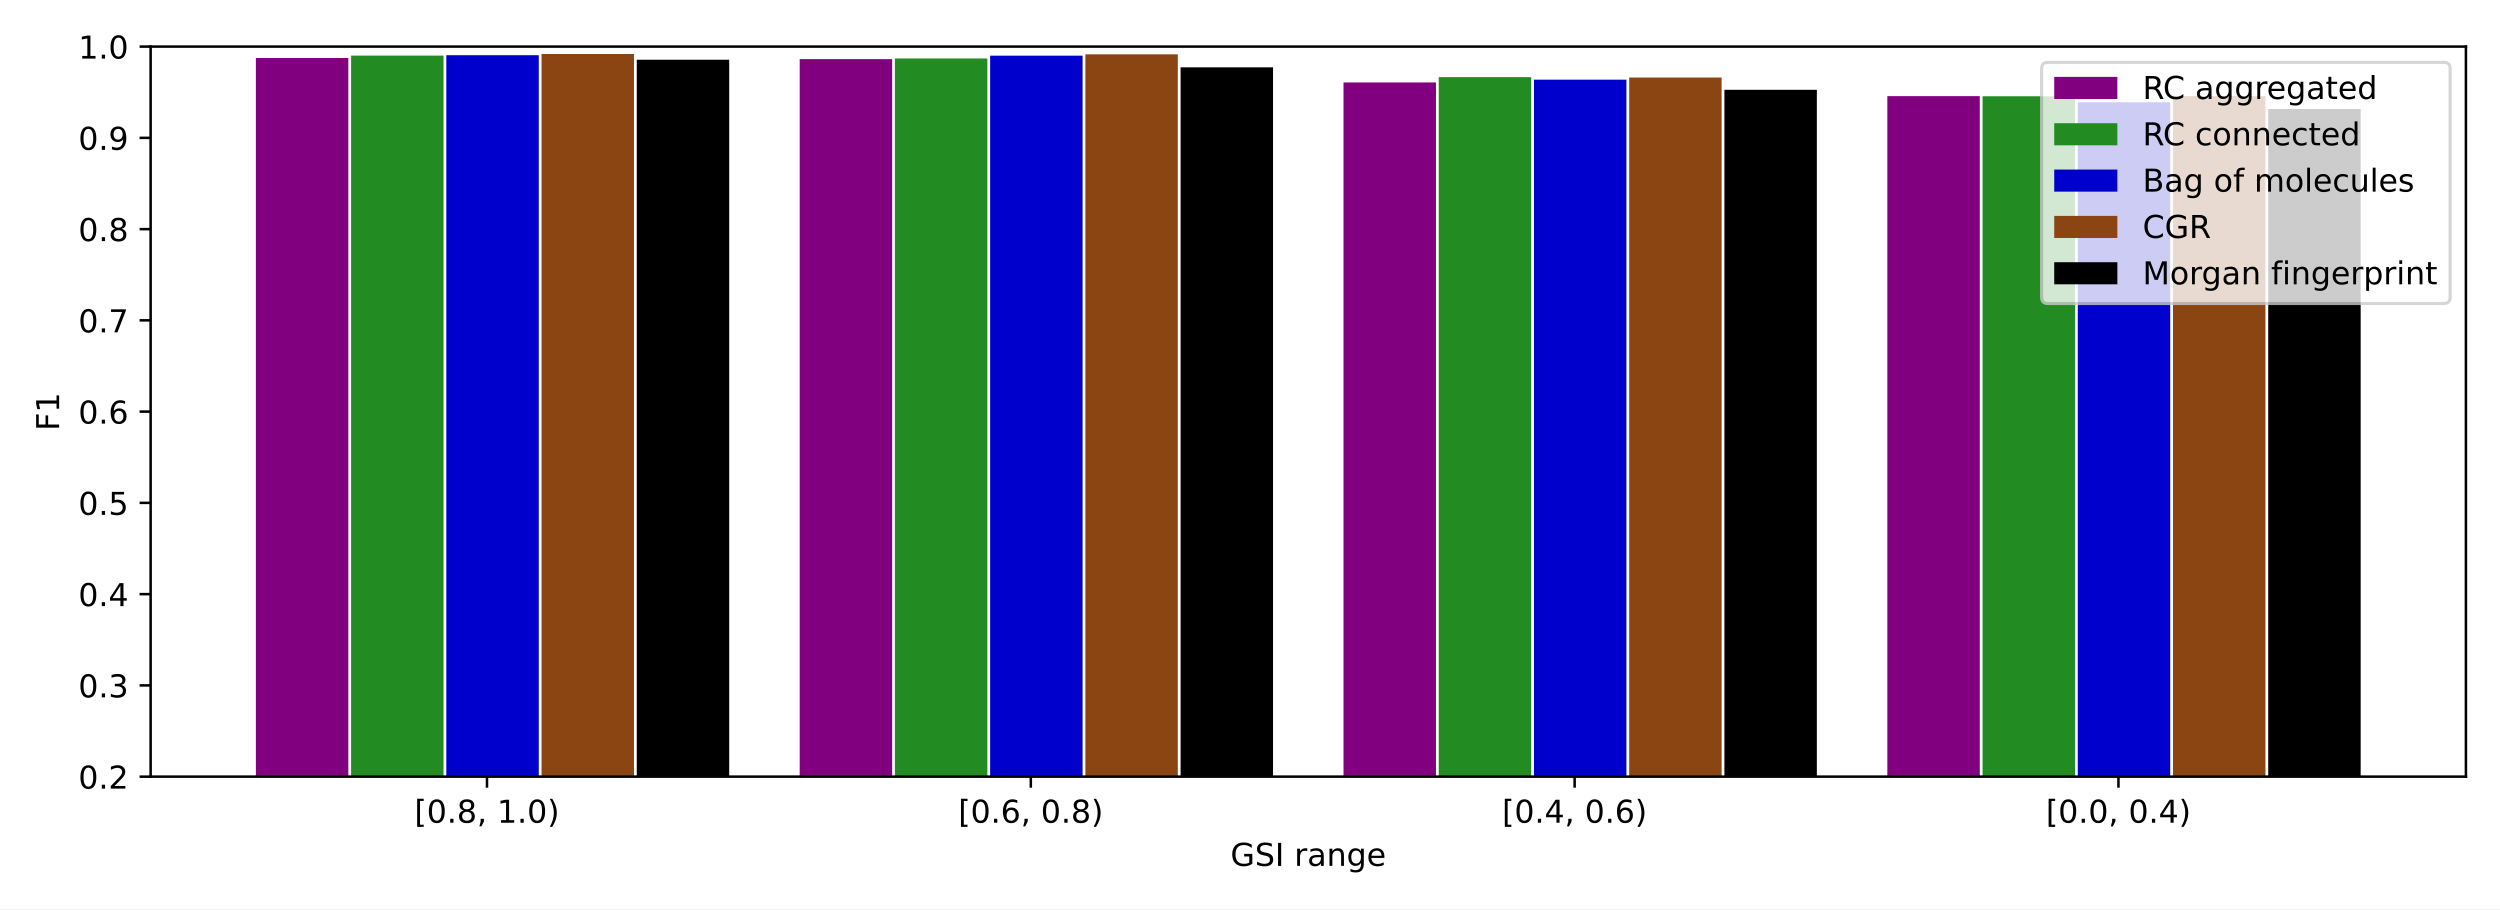
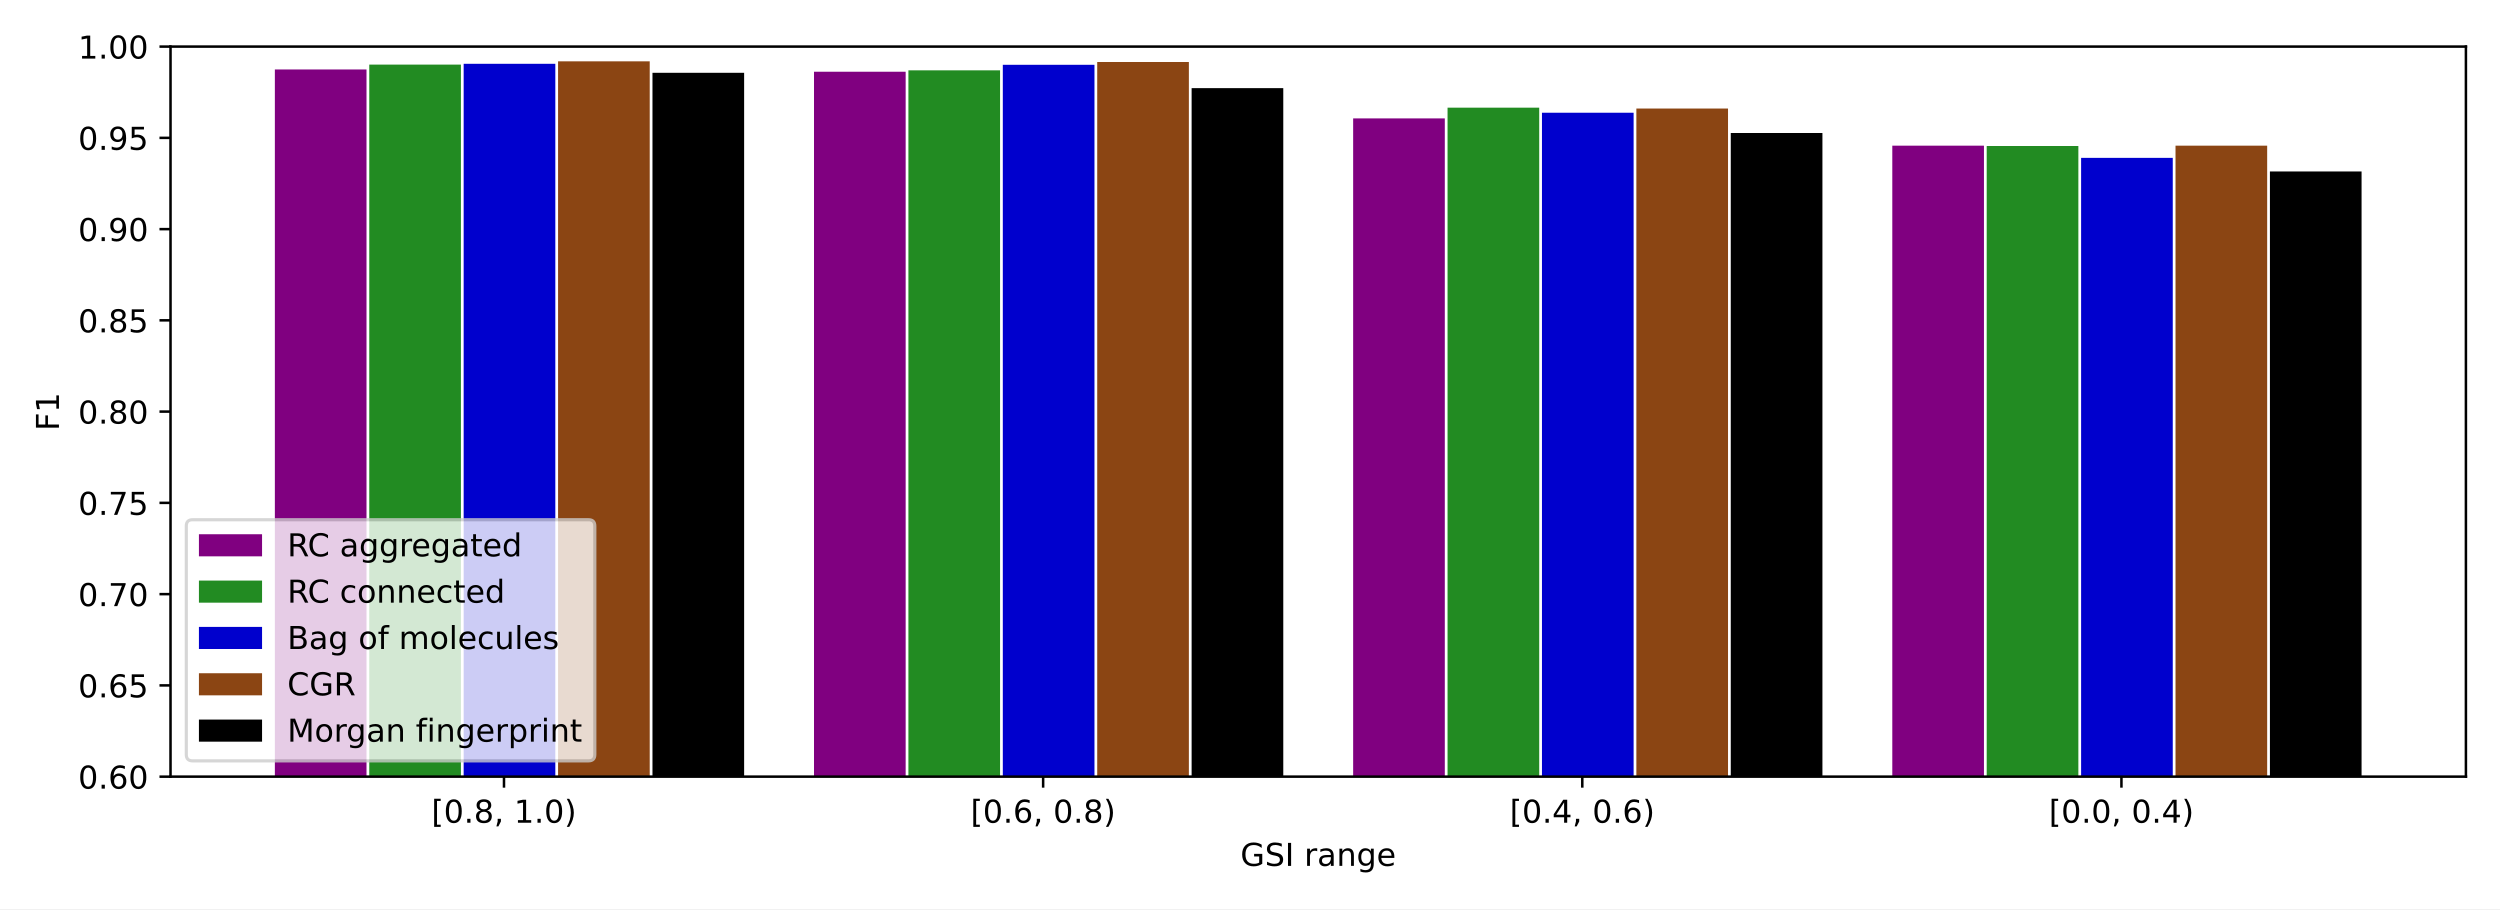
<svg xmlns="http://www.w3.org/2000/svg" xmlns:xlink="http://www.w3.org/1999/xlink" width="792pt" height="288pt" viewBox="0 0 792 288" version="1.1">
  <defs>
    <style type="text/css">*{stroke-linejoin: round; stroke-linecap: butt}</style>
  </defs>
  <g id="figure_1">
    <g id="patch_1">
      <path d="M 0 288  L 792 288  L 792 0  L 0 0  z " style="fill: #ffffff" />
    </g>
    <g id="axes_1">
      <g id="patch_2">
-         <path d="M 47.72 246.04  L 781.2 246.04  L 781.2 14.76  L 47.72 14.76  z " style="fill: #ffffff" />
+         <path d="M 54.02 246.04  L 781.2 246.04  L 781.2 14.76  L 54.02 14.76  z " style="fill: #ffffff" />
      </g>
      <g id="patch_3">
-         <path d="M 111.227 303.86  L 140.514 303.86  L 140.514 17.612  L 111.227 17.612  z " clip-path="url(#pc31ea6dd0a)" style="fill: #228b22" />
+         <path d="M 116.981 592.96  L 146.017 592.96  L 146.017 20.464  L 116.981 20.464  z " clip-path="url(#pb534e18966)" style="fill: #228b22" />
      </g>
      <g id="patch_4">
-         <path d="M 81.06 303.86  L 110.348 303.86  L 110.348 18.38  L 81.06 18.38  z " clip-path="url(#pc31ea6dd0a)" style="fill: #800080" />
+         <path d="M 87.074 592.96  L 116.11 592.96  L 116.11 22  L 87.074 22  z " clip-path="url(#pb534e18966)" style="fill: #800080" />
      </g>
      <g id="patch_5">
-         <path d="M 201.726 303.86  L 231.014 303.86  L 231.014 18.916  L 201.726 18.916  z " clip-path="url(#pc31ea6dd0a)" />
+         <path d="M 206.703 592.96  L 235.74 592.96  L 235.74 23.072  L 206.703 23.072  z " clip-path="url(#pb534e18966)" />
      </g>
      <g id="patch_6">
-         <path d="M 141.393 303.86  L 170.681 303.86  L 170.681 17.484  L 141.393 17.484  z " clip-path="url(#pc31ea6dd0a)" style="fill: #0000cd" />
+         <path d="M 146.889 592.96  L 175.925 592.96  L 175.925 20.207  L 146.889 20.207  z " clip-path="url(#pb534e18966)" style="fill: #0000cd" />
      </g>
      <g id="patch_7">
-         <path d="M 171.56 303.86  L 200.848 303.86  L 200.848 17.098  L 171.56 17.098  z " clip-path="url(#pc31ea6dd0a)" style="fill: #8b4513" />
+         <path d="M 176.796 592.96  L 205.832 592.96  L 205.832 19.435  L 176.796 19.435  z " clip-path="url(#pb534e18966)" style="fill: #8b4513" />
      </g>
      <g id="patch_8">
-         <path d="M 283.509 303.86  L 312.796 303.86  L 312.796 18.52  L 283.509 18.52  z " clip-path="url(#pc31ea6dd0a)" style="fill: #228b22" />
+         <path d="M 287.783 592.96  L 316.82 592.96  L 316.82 22.281  L 287.783 22.281  z " clip-path="url(#pb534e18966)" style="fill: #228b22" />
      </g>
      <g id="patch_9">
-         <path d="M 253.342 303.86  L 282.63 303.86  L 282.63 18.738  L 253.342 18.738  z " clip-path="url(#pc31ea6dd0a)" style="fill: #800080" />
+         <path d="M 257.876 592.96  L 286.912 592.96  L 286.912 22.717  L 257.876 22.717  z " clip-path="url(#pb534e18966)" style="fill: #800080" />
      </g>
      <g id="patch_10">
-         <path d="M 374.008 303.86  L 403.296 303.86  L 403.296 21.34  L 374.008 21.34  z " clip-path="url(#pc31ea6dd0a)" />
+         <path d="M 377.506 592.96  L 406.542 592.96  L 406.542 27.921  L 377.506 27.921  z " clip-path="url(#pb534e18966)" />
      </g>
      <g id="patch_11">
-         <path d="M 313.675 303.86  L 342.963 303.86  L 342.963 17.644  L 313.675 17.644  z " clip-path="url(#pc31ea6dd0a)" style="fill: #0000cd" />
+         <path d="M 317.691 592.96  L 346.727 592.96  L 346.727 20.529  L 317.691 20.529  z " clip-path="url(#pb534e18966)" style="fill: #0000cd" />
      </g>
      <g id="patch_12">
-         <path d="M 343.842 303.86  L 373.13 303.86  L 373.13 17.204  L 343.842 17.204  z " clip-path="url(#pc31ea6dd0a)" style="fill: #8b4513" />
+         <path d="M 347.598 592.96  L 376.635 592.96  L 376.635 19.649  L 347.598 19.649  z " clip-path="url(#pb534e18966)" style="fill: #8b4513" />
      </g>
      <g id="patch_13">
-         <path d="M 455.79 303.86  L 485.078 303.86  L 485.078 24.436  L 455.79 24.436  z " clip-path="url(#pc31ea6dd0a)" style="fill: #228b22" />
+         <path d="M 458.585 592.96  L 487.622 592.96  L 487.622 34.113  L 458.585 34.113  z " clip-path="url(#pb534e18966)" style="fill: #228b22" />
      </g>
      <g id="patch_14">
-         <path d="M 425.624 303.86  L 454.912 303.86  L 454.912 26.134  L 425.624 26.134  z " clip-path="url(#pc31ea6dd0a)" style="fill: #800080" />
+         <path d="M 428.678 592.96  L 457.714 592.96  L 457.714 37.507  L 428.678 37.507  z " clip-path="url(#pb534e18966)" style="fill: #800080" />
      </g>
      <g id="patch_15">
-         <path d="M 546.29 303.86  L 575.578 303.86  L 575.578 28.451  L 546.29 28.451  z " clip-path="url(#pc31ea6dd0a)" />
+         <path d="M 548.308 592.96  L 577.344 592.96  L 577.344 42.141  L 548.308 42.141  z " clip-path="url(#pb534e18966)" />
      </g>
      <g id="patch_16">
-         <path d="M 485.957 303.86  L 515.245 303.86  L 515.245 25.241  L 485.957 25.241  z " clip-path="url(#pc31ea6dd0a)" style="fill: #0000cd" />
+         <path d="M 488.493 592.96  L 517.529 592.96  L 517.529 35.723  L 488.493 35.723  z " clip-path="url(#pb534e18966)" style="fill: #0000cd" />
      </g>
      <g id="patch_17">
-         <path d="M 516.124 303.86  L 545.411 303.86  L 545.411 24.573  L 516.124 24.573  z " clip-path="url(#pc31ea6dd0a)" style="fill: #8b4513" />
+         <path d="M 518.4 592.96  L 547.437 592.96  L 547.437 34.387  L 518.4 34.387  z " clip-path="url(#pb534e18966)" style="fill: #8b4513" />
      </g>
      <g id="patch_18">
-         <path d="M 628.072 303.86  L 657.36 303.86  L 657.36 30.507  L 628.072 30.507  z " clip-path="url(#pc31ea6dd0a)" style="fill: #228b22" />
+         <path d="M 629.388 592.96  L 658.424 592.96  L 658.424 46.253  L 629.388 46.253  z " clip-path="url(#pb534e18966)" style="fill: #228b22" />
      </g>
      <g id="patch_19">
-         <path d="M 597.906 303.86  L 627.194 303.86  L 627.194 30.451  L 597.906 30.451  z " clip-path="url(#pc31ea6dd0a)" style="fill: #800080" />
+         <path d="M 599.48 592.96  L 628.517 592.96  L 628.517 46.141  L 599.48 46.141  z " clip-path="url(#pb534e18966)" style="fill: #800080" />
      </g>
      <g id="patch_20">
-         <path d="M 718.572 303.86  L 747.86 303.86  L 747.86 34.537  L 718.572 34.537  z " clip-path="url(#pc31ea6dd0a)" />
+         <path d="M 719.11 592.96  L 748.146 592.96  L 748.146 54.313  L 719.11 54.313  z " clip-path="url(#pb534e18966)" />
      </g>
      <g id="patch_21">
-         <path d="M 658.239 303.86  L 687.527 303.86  L 687.527 32.388  L 658.239 32.388  z " clip-path="url(#pc31ea6dd0a)" style="fill: #0000cd" />
+         <path d="M 659.295 592.96  L 688.331 592.96  L 688.331 50.016  L 659.295 50.016  z " clip-path="url(#pb534e18966)" style="fill: #0000cd" />
      </g>
      <g id="patch_22">
-         <path d="M 688.406 303.86  L 717.693 303.86  L 717.693 30.455  L 688.406 30.455  z " clip-path="url(#pc31ea6dd0a)" style="fill: #8b4513" />
+         <path d="M 689.203 592.96  L 718.239 592.96  L 718.239 46.151  L 689.203 46.151  z " clip-path="url(#pb534e18966)" style="fill: #8b4513" />
      </g>
      <g id="patch_23">
-         <path d="M 100.011 303.86  L 237.837 303.86  L 237.837 303.86  L 100.011 303.86  z " clip-path="url(#pc31ea6dd0a)" style="fill: #800080" />
+         <path d="M 105.862 592.96  L 242.504 592.96  L 242.504 592.96  L 105.862 592.96  z " clip-path="url(#pb534e18966)" style="fill: #800080" />
      </g>
      <g id="patch_24">
-         <path d="M 100.011 303.86  L 237.837 303.86  L 237.837 303.86  L 100.011 303.86  z " clip-path="url(#pc31ea6dd0a)" style="fill: #228b22" />
+         <path d="M 105.862 592.96  L 242.504 592.96  L 242.504 592.96  L 105.862 592.96  z " clip-path="url(#pb534e18966)" style="fill: #228b22" />
      </g>
      <g id="patch_25">
-         <path d="M 100.011 303.86  L 237.837 303.86  L 237.837 303.86  L 100.011 303.86  z " clip-path="url(#pc31ea6dd0a)" style="fill: #0000cd" />
+         <path d="M 105.862 592.96  L 242.504 592.96  L 242.504 592.96  L 105.862 592.96  z " clip-path="url(#pb534e18966)" style="fill: #0000cd" />
      </g>
      <g id="patch_26">
-         <path d="M 100.011 303.86  L 237.837 303.86  L 237.837 303.86  L 100.011 303.86  z " clip-path="url(#pc31ea6dd0a)" style="fill: #8b4513" />
+         <path d="M 105.862 592.96  L 242.504 592.96  L 242.504 592.96  L 105.862 592.96  z " clip-path="url(#pb534e18966)" style="fill: #8b4513" />
      </g>
      <g id="patch_27">
-         <path d="M 100.011 303.86  L 237.837 303.86  L 237.837 303.86  L 100.011 303.86  z " clip-path="url(#pc31ea6dd0a)" />
+         <path d="M 105.862 592.96  L 242.504 592.96  L 242.504 592.96  L 105.862 592.96  z " clip-path="url(#pb534e18966)" />
      </g>
      <g id="matplotlib.axis_1">
        <g id="xtick_1">
          <g id="line2d_1">
            <defs>
-               <path id="mecdfef2ff5" d="M 0 0  L 0 3.5  " style="stroke: #000000; stroke-width: 0.8" />
-             </defs>
-             <g>
-               <use xlink:href="#mecdfef2ff5" x="154.28" y="246.04" style="stroke: #000000; stroke-width: 0.8" />
+               <path id="m13240ecd5d" d="M 0 0  L 0 3.5  " style="stroke: #000000; stroke-width: 0.8" />
+             </defs>
+             <g>
+               <use xlink:href="#m13240ecd5d" x="159.665" y="246.04" style="stroke: #000000; stroke-width: 0.8" />
            </g>
          </g>
          <g id="text_1">
-             <g transform="translate(131.297 260.6384) scale(0.1 -0.1)">
+             <g transform="translate(136.6817 260.6384) scale(0.1 -0.1)">
              <defs>
                <path id="DejaVuSans-5b" d="M 550 4863  L 1875 4863  L 1875 4416  L 1125 4416  L 1125 -397  L 1875 -397  L 1875 -844  L 550 -844  L 550 4863  z " transform="scale(0.015625)" />
                <path id="DejaVuSans-30" d="M 2034 4250  Q 1547 4250 1301 3770  Q 1056 3291 1056 2328  Q 1056 1369 1301 889  Q 1547 409 2034 409  Q 2525 409 2770 889  Q 3016 1369 3016 2328  Q 3016 3291 2770 3770  Q 2525 4250 2034 4250  z M 2034 4750  Q 2819 4750 3233 4129  Q 3647 3509 3647 2328  Q 3647 1150 3233 529  Q 2819 -91 2034 -91  Q 1250 -91 836 529  Q 422 1150 422 2328  Q 422 3509 836 4129  Q 1250 4750 2034 4750  z " transform="scale(0.015625)" />
                <path id="DejaVuSans-2e" d="M 684 794  L 1344 794  L 1344 0  L 684 0  L 684 794  z " transform="scale(0.015625)" />
                <path id="DejaVuSans-38" d="M 2034 2216  Q 1584 2216 1326 1975  Q 1069 1734 1069 1313  Q 1069 891 1326 650  Q 1584 409 2034 409  Q 2484 409 2743 651  Q 3003 894 3003 1313  Q 3003 1734 2745 1975  Q 2488 2216 2034 2216  z M 1403 2484  Q 997 2584 770 2862  Q 544 3141 544 3541  Q 544 4100 942 4425  Q 1341 4750 2034 4750  Q 2731 4750 3128 4425  Q 3525 4100 3525 3541  Q 3525 3141 3298 2862  Q 3072 2584 2669 2484  Q 3125 2378 3379 2068  Q 3634 1759 3634 1313  Q 3634 634 3220 271  Q 2806 -91 2034 -91  Q 1263 -91 848 271  Q 434 634 434 1313  Q 434 1759 690 2068  Q 947 2378 1403 2484  z M 1172 3481  Q 1172 3119 1398 2916  Q 1625 2713 2034 2713  Q 2441 2713 2670 2916  Q 2900 3119 2900 3481  Q 2900 3844 2670 4047  Q 2441 4250 2034 4250  Q 1625 4250 1398 4047  Q 1172 3844 1172 3481  z " transform="scale(0.015625)" />
                <path id="DejaVuSans-2c" d="M 750 794  L 1409 794  L 1409 256  L 897 -744  L 494 -744  L 750 256  L 750 794  z " transform="scale(0.015625)" />
                <path id="DejaVuSans-20" transform="scale(0.015625)" />
                <path id="DejaVuSans-31" d="M 794 531  L 1825 531  L 1825 4091  L 703 3866  L 703 4441  L 1819 4666  L 2450 4666  L 2450 531  L 3481 531  L 3481 0  L 794 0  L 794 531  z " transform="scale(0.015625)" />
                <path id="DejaVuSans-29" d="M 513 4856  L 1013 4856  Q 1481 4119 1714 3412  Q 1947 2706 1947 2009  Q 1947 1309 1714 600  Q 1481 -109 1013 -844  L 513 -844  Q 928 -128 1133 580  Q 1338 1288 1338 2009  Q 1338 2731 1133 3434  Q 928 4138 513 4856  z " transform="scale(0.015625)" />
              </defs>
              <use xlink:href="#DejaVuSans-5b" />
              <use xlink:href="#DejaVuSans-30" x="39.014" />
              <use xlink:href="#DejaVuSans-2e" x="102.637" />
              <use xlink:href="#DejaVuSans-38" x="134.424" />
              <use xlink:href="#DejaVuSans-2c" x="198.047" />
              <use xlink:href="#DejaVuSans-20" x="229.834" />
              <use xlink:href="#DejaVuSans-31" x="261.621" />
              <use xlink:href="#DejaVuSans-2e" x="325.244" />
              <use xlink:href="#DejaVuSans-30" x="357.031" />
              <use xlink:href="#DejaVuSans-29" x="420.654" />
            </g>
          </g>
        </g>
        <g id="xtick_2">
          <g id="line2d_2">
            <g>
-               <use xlink:href="#mecdfef2ff5" x="326.562" y="246.04" style="stroke: #000000; stroke-width: 0.8" />
+               <use xlink:href="#m13240ecd5d" x="330.467" y="246.04" style="stroke: #000000; stroke-width: 0.8" />
            </g>
          </g>
          <g id="text_2">
-             <g transform="translate(303.5789 260.6384) scale(0.1 -0.1)">
+             <g transform="translate(307.4839 260.6384) scale(0.1 -0.1)">
              <defs>
                <path id="DejaVuSans-36" d="M 2113 2584  Q 1688 2584 1439 2293  Q 1191 2003 1191 1497  Q 1191 994 1439 701  Q 1688 409 2113 409  Q 2538 409 2786 701  Q 3034 994 3034 1497  Q 3034 2003 2786 2293  Q 2538 2584 2113 2584  z M 3366 4563  L 3366 3988  Q 3128 4100 2886 4159  Q 2644 4219 2406 4219  Q 1781 4219 1451 3797  Q 1122 3375 1075 2522  Q 1259 2794 1537 2939  Q 1816 3084 2150 3084  Q 2853 3084 3261 2657  Q 3669 2231 3669 1497  Q 3669 778 3244 343  Q 2819 -91 2113 -91  Q 1303 -91 875 529  Q 447 1150 447 2328  Q 447 3434 972 4092  Q 1497 4750 2381 4750  Q 2619 4750 2861 4703  Q 3103 4656 3366 4563  z " transform="scale(0.015625)" />
              </defs>
              <use xlink:href="#DejaVuSans-5b" />
              <use xlink:href="#DejaVuSans-30" x="39.014" />
              <use xlink:href="#DejaVuSans-2e" x="102.637" />
              <use xlink:href="#DejaVuSans-36" x="134.424" />
              <use xlink:href="#DejaVuSans-2c" x="198.047" />
              <use xlink:href="#DejaVuSans-20" x="229.834" />
              <use xlink:href="#DejaVuSans-30" x="261.621" />
              <use xlink:href="#DejaVuSans-2e" x="325.244" />
              <use xlink:href="#DejaVuSans-38" x="357.031" />
              <use xlink:href="#DejaVuSans-29" x="420.654" />
            </g>
          </g>
        </g>
        <g id="xtick_3">
          <g id="line2d_3">
            <g>
-               <use xlink:href="#mecdfef2ff5" x="498.844" y="246.04" style="stroke: #000000; stroke-width: 0.8" />
+               <use xlink:href="#m13240ecd5d" x="501.269" y="246.04" style="stroke: #000000; stroke-width: 0.8" />
            </g>
          </g>
          <g id="text_3">
-             <g transform="translate(475.8609 260.6384) scale(0.1 -0.1)">
+             <g transform="translate(478.2861 260.6384) scale(0.1 -0.1)">
              <defs>
                <path id="DejaVuSans-34" d="M 2419 4116  L 825 1625  L 2419 1625  L 2419 4116  z M 2253 4666  L 3047 4666  L 3047 1625  L 3713 1625  L 3713 1100  L 3047 1100  L 3047 0  L 2419 0  L 2419 1100  L 313 1100  L 313 1709  L 2253 4666  z " transform="scale(0.015625)" />
              </defs>
              <use xlink:href="#DejaVuSans-5b" />
              <use xlink:href="#DejaVuSans-30" x="39.014" />
              <use xlink:href="#DejaVuSans-2e" x="102.637" />
              <use xlink:href="#DejaVuSans-34" x="134.424" />
              <use xlink:href="#DejaVuSans-2c" x="198.047" />
              <use xlink:href="#DejaVuSans-20" x="229.834" />
              <use xlink:href="#DejaVuSans-30" x="261.621" />
              <use xlink:href="#DejaVuSans-2e" x="325.244" />
              <use xlink:href="#DejaVuSans-36" x="357.031" />
              <use xlink:href="#DejaVuSans-29" x="420.654" />
            </g>
          </g>
        </g>
        <g id="xtick_4">
          <g id="line2d_4">
            <g>
-               <use xlink:href="#mecdfef2ff5" x="671.126" y="246.04" style="stroke: #000000; stroke-width: 0.8" />
+               <use xlink:href="#m13240ecd5d" x="672.071" y="246.04" style="stroke: #000000; stroke-width: 0.8" />
            </g>
          </g>
          <g id="text_4">
-             <g transform="translate(648.1428 260.6384) scale(0.1 -0.1)">
+             <g transform="translate(649.0883 260.6384) scale(0.1 -0.1)">
              <use xlink:href="#DejaVuSans-5b" />
              <use xlink:href="#DejaVuSans-30" x="39.014" />
              <use xlink:href="#DejaVuSans-2e" x="102.637" />
              <use xlink:href="#DejaVuSans-30" x="134.424" />
              <use xlink:href="#DejaVuSans-2c" x="198.047" />
              <use xlink:href="#DejaVuSans-20" x="229.834" />
              <use xlink:href="#DejaVuSans-30" x="261.621" />
              <use xlink:href="#DejaVuSans-2e" x="325.244" />
              <use xlink:href="#DejaVuSans-34" x="357.031" />
              <use xlink:href="#DejaVuSans-29" x="420.654" />
            </g>
          </g>
        </g>
        <g id="text_5">
-           <g transform="translate(389.8084 274.3166) scale(0.1 -0.1)">
+           <g transform="translate(392.9584 274.3166) scale(0.1 -0.1)">
            <defs>
              <path id="DejaVuSans-47" d="M 3809 666  L 3809 1919  L 2778 1919  L 2778 2438  L 4434 2438  L 4434 434  Q 4069 175 3628 42  Q 3188 -91 2688 -91  Q 1594 -91 976 548  Q 359 1188 359 2328  Q 359 3472 976 4111  Q 1594 4750 2688 4750  Q 3144 4750 3555 4637  Q 3966 4525 4313 4306  L 4313 3634  Q 3963 3931 3569 4081  Q 3175 4231 2741 4231  Q 1884 4231 1454 3753  Q 1025 3275 1025 2328  Q 1025 1384 1454 906  Q 1884 428 2741 428  Q 3075 428 3337 486  Q 3600 544 3809 666  z " transform="scale(0.015625)" />
              <path id="DejaVuSans-53" d="M 3425 4513  L 3425 3897  Q 3066 4069 2747 4153  Q 2428 4238 2131 4238  Q 1616 4238 1336 4038  Q 1056 3838 1056 3469  Q 1056 3159 1242 3001  Q 1428 2844 1947 2747  L 2328 2669  Q 3034 2534 3370 2195  Q 3706 1856 3706 1288  Q 3706 609 3251 259  Q 2797 -91 1919 -91  Q 1588 -91 1214 -16  Q 841 59 441 206  L 441 856  Q 825 641 1194 531  Q 1563 422 1919 422  Q 2459 422 2753 634  Q 3047 847 3047 1241  Q 3047 1584 2836 1778  Q 2625 1972 2144 2069  L 1759 2144  Q 1053 2284 737 2584  Q 422 2884 422 3419  Q 422 4038 858 4394  Q 1294 4750 2059 4750  Q 2388 4750 2728 4690  Q 3069 4631 3425 4513  z " transform="scale(0.015625)" />
              <path id="DejaVuSans-49" d="M 628 4666  L 1259 4666  L 1259 0  L 628 0  L 628 4666  z " transform="scale(0.015625)" />
              <path id="DejaVuSans-72" d="M 2631 2963  Q 2534 3019 2420 3045  Q 2306 3072 2169 3072  Q 1681 3072 1420 2755  Q 1159 2438 1159 1844  L 1159 0  L 581 0  L 581 3500  L 1159 3500  L 1159 2956  Q 1341 3275 1631 3429  Q 1922 3584 2338 3584  Q 2397 3584 2469 3576  Q 2541 3569 2628 3553  L 2631 2963  z " transform="scale(0.015625)" />
              <path id="DejaVuSans-61" d="M 2194 1759  Q 1497 1759 1228 1600  Q 959 1441 959 1056  Q 959 750 1161 570  Q 1363 391 1709 391  Q 2188 391 2477 730  Q 2766 1069 2766 1631  L 2766 1759  L 2194 1759  z M 3341 1997  L 3341 0  L 2766 0  L 2766 531  Q 2569 213 2275 61  Q 1981 -91 1556 -91  Q 1019 -91 701 211  Q 384 513 384 1019  Q 384 1609 779 1909  Q 1175 2209 1959 2209  L 2766 2209  L 2766 2266  Q 2766 2663 2505 2880  Q 2244 3097 1772 3097  Q 1472 3097 1187 3025  Q 903 2953 641 2809  L 641 3341  Q 956 3463 1253 3523  Q 1550 3584 1831 3584  Q 2591 3584 2966 3190  Q 3341 2797 3341 1997  z " transform="scale(0.015625)" />
              <path id="DejaVuSans-6e" d="M 3513 2113  L 3513 0  L 2938 0  L 2938 2094  Q 2938 2591 2744 2837  Q 2550 3084 2163 3084  Q 1697 3084 1428 2787  Q 1159 2491 1159 1978  L 1159 0  L 581 0  L 581 3500  L 1159 3500  L 1159 2956  Q 1366 3272 1645 3428  Q 1925 3584 2291 3584  Q 2894 3584 3203 3211  Q 3513 2838 3513 2113  z " transform="scale(0.015625)" />
              <path id="DejaVuSans-67" d="M 2906 1791  Q 2906 2416 2648 2759  Q 2391 3103 1925 3103  Q 1463 3103 1205 2759  Q 947 2416 947 1791  Q 947 1169 1205 825  Q 1463 481 1925 481  Q 2391 481 2648 825  Q 2906 1169 2906 1791  z M 3481 434  Q 3481 -459 3084 -895  Q 2688 -1331 1869 -1331  Q 1566 -1331 1297 -1286  Q 1028 -1241 775 -1147  L 775 -588  Q 1028 -725 1275 -790  Q 1522 -856 1778 -856  Q 2344 -856 2625 -561  Q 2906 -266 2906 331  L 2906 616  Q 2728 306 2450 153  Q 2172 0 1784 0  Q 1141 0 747 490  Q 353 981 353 1791  Q 353 2603 747 3093  Q 1141 3584 1784 3584  Q 2172 3584 2450 3431  Q 2728 3278 2906 2969  L 2906 3500  L 3481 3500  L 3481 434  z " transform="scale(0.015625)" />
              <path id="DejaVuSans-65" d="M 3597 1894  L 3597 1613  L 953 1613  Q 991 1019 1311 708  Q 1631 397 2203 397  Q 2534 397 2845 478  Q 3156 559 3463 722  L 3463 178  Q 3153 47 2828 -22  Q 2503 -91 2169 -91  Q 1331 -91 842 396  Q 353 884 353 1716  Q 353 2575 817 3079  Q 1281 3584 2069 3584  Q 2775 3584 3186 3129  Q 3597 2675 3597 1894  z M 3022 2063  Q 3016 2534 2758 2815  Q 2500 3097 2075 3097  Q 1594 3097 1305 2825  Q 1016 2553 972 2059  L 3022 2063  z " transform="scale(0.015625)" />
            </defs>
            <use xlink:href="#DejaVuSans-47" />
            <use xlink:href="#DejaVuSans-53" x="77.49" />
            <use xlink:href="#DejaVuSans-49" x="140.967" />
            <use xlink:href="#DejaVuSans-20" x="170.459" />
            <use xlink:href="#DejaVuSans-72" x="202.246" />
            <use xlink:href="#DejaVuSans-61" x="243.359" />
            <use xlink:href="#DejaVuSans-6e" x="304.639" />
            <use xlink:href="#DejaVuSans-67" x="368.018" />
            <use xlink:href="#DejaVuSans-65" x="431.494" />
          </g>
        </g>
      </g>
      <g id="matplotlib.axis_2">
        <g id="ytick_1">
          <g id="line2d_5">
            <defs>
-               <path id="m74e04174e5" d="M 0 0  L -3.5 0  " style="stroke: #000000; stroke-width: 0.8" />
-             </defs>
-             <g>
-               <use xlink:href="#m74e04174e5" x="47.72" y="246.04" style="stroke: #000000; stroke-width: 0.8" />
+               <path id="m515ea92cc8" d="M 0 0  L -3.5 0  " style="stroke: #000000; stroke-width: 0.8" />
+             </defs>
+             <g>
+               <use xlink:href="#m515ea92cc8" x="54.02" y="246.04" style="stroke: #000000; stroke-width: 0.8" />
            </g>
          </g>
          <g id="text_6">
-             <g transform="translate(24.81687 249.8392) scale(0.1 -0.1)">
-               <defs>
-                 <path id="DejaVuSans-32" d="M 1228 531  L 3431 531  L 3431 0  L 469 0  L 469 531  Q 828 903 1448 1529  Q 2069 2156 2228 2338  Q 2531 2678 2651 2914  Q 2772 3150 2772 3378  Q 2772 3750 2511 3984  Q 2250 4219 1831 4219  Q 1534 4219 1204 4116  Q 875 4013 500 3803  L 500 4441  Q 881 4594 1212 4672  Q 1544 4750 1819 4750  Q 2544 4750 2975 4387  Q 3406 4025 3406 3419  Q 3406 3131 3298 2873  Q 3191 2616 2906 2266  Q 2828 2175 2409 1742  Q 1991 1309 1228 531  z " transform="scale(0.015625)" />
-               </defs>
-               <use xlink:href="#DejaVuSans-30" />
-               <use xlink:href="#DejaVuSans-2e" x="63.623" />
-               <use xlink:href="#DejaVuSans-32" x="95.41" />
+             <g transform="translate(24.75437 249.8392) scale(0.1 -0.1)">
+               <use xlink:href="#DejaVuSans-30" />
+               <use xlink:href="#DejaVuSans-2e" x="63.623" />
+               <use xlink:href="#DejaVuSans-36" x="95.41" />
+               <use xlink:href="#DejaVuSans-30" x="159.033" />
            </g>
          </g>
        </g>
        <g id="ytick_2">
          <g id="line2d_6">
            <g>
-               <use xlink:href="#m74e04174e5" x="47.72" y="217.13" style="stroke: #000000; stroke-width: 0.8" />
+               <use xlink:href="#m515ea92cc8" x="54.02" y="217.13" style="stroke: #000000; stroke-width: 0.8" />
            </g>
          </g>
          <g id="text_7">
-             <g transform="translate(24.81687 220.9292) scale(0.1 -0.1)">
-               <defs>
-                 <path id="DejaVuSans-33" d="M 2597 2516  Q 3050 2419 3304 2112  Q 3559 1806 3559 1356  Q 3559 666 3084 287  Q 2609 -91 1734 -91  Q 1441 -91 1130 -33  Q 819 25 488 141  L 488 750  Q 750 597 1062 519  Q 1375 441 1716 441  Q 2309 441 2620 675  Q 2931 909 2931 1356  Q 2931 1769 2642 2001  Q 2353 2234 1838 2234  L 1294 2234  L 1294 2753  L 1863 2753  Q 2328 2753 2575 2939  Q 2822 3125 2822 3475  Q 2822 3834 2567 4026  Q 2313 4219 1838 4219  Q 1578 4219 1281 4162  Q 984 4106 628 3988  L 628 4550  Q 988 4650 1302 4700  Q 1616 4750 1894 4750  Q 2613 4750 3031 4423  Q 3450 4097 3450 3541  Q 3450 3153 3228 2886  Q 3006 2619 2597 2516  z " transform="scale(0.015625)" />
-               </defs>
-               <use xlink:href="#DejaVuSans-30" />
-               <use xlink:href="#DejaVuSans-2e" x="63.623" />
-               <use xlink:href="#DejaVuSans-33" x="95.41" />
-             </g>
-           </g>
-         </g>
-         <g id="ytick_3">
-           <g id="line2d_7">
-             <g>
-               <use xlink:href="#m74e04174e5" x="47.72" y="188.22" style="stroke: #000000; stroke-width: 0.8" />
-             </g>
-           </g>
-           <g id="text_8">
-             <g transform="translate(24.81687 192.0192) scale(0.1 -0.1)">
-               <use xlink:href="#DejaVuSans-30" />
-               <use xlink:href="#DejaVuSans-2e" x="63.623" />
-               <use xlink:href="#DejaVuSans-34" x="95.41" />
-             </g>
-           </g>
-         </g>
-         <g id="ytick_4">
-           <g id="line2d_8">
-             <g>
-               <use xlink:href="#m74e04174e5" x="47.72" y="159.31" style="stroke: #000000; stroke-width: 0.8" />
-             </g>
-           </g>
-           <g id="text_9">
-             <g transform="translate(24.81687 163.1092) scale(0.1 -0.1)">
+             <g transform="translate(24.75437 220.9292) scale(0.1 -0.1)">
              <defs>
                <path id="DejaVuSans-35" d="M 691 4666  L 3169 4666  L 3169 4134  L 1269 4134  L 1269 2991  Q 1406 3038 1543 3061  Q 1681 3084 1819 3084  Q 2600 3084 3056 2656  Q 3513 2228 3513 1497  Q 3513 744 3044 326  Q 2575 -91 1722 -91  Q 1428 -91 1123 -41  Q 819 9 494 109  L 494 744  Q 775 591 1075 516  Q 1375 441 1709 441  Q 2250 441 2565 725  Q 2881 1009 2881 1497  Q 2881 1984 2565 2268  Q 2250 2553 1709 2553  Q 1456 2553 1204 2497  Q 953 2441 691 2322  L 691 4666  z " transform="scale(0.015625)" />
              </defs>
              <use xlink:href="#DejaVuSans-30" />
              <use xlink:href="#DejaVuSans-2e" x="63.623" />
-               <use xlink:href="#DejaVuSans-35" x="95.41" />
-             </g>
-           </g>
-         </g>
-         <g id="ytick_5">
-           <g id="line2d_9">
-             <g>
-               <use xlink:href="#m74e04174e5" x="47.72" y="130.4" style="stroke: #000000; stroke-width: 0.8" />
-             </g>
-           </g>
-           <g id="text_10">
-             <g transform="translate(24.81687 134.1992) scale(0.1 -0.1)">
-               <use xlink:href="#DejaVuSans-30" />
-               <use xlink:href="#DejaVuSans-2e" x="63.623" />
              <use xlink:href="#DejaVuSans-36" x="95.41" />
-             </g>
-           </g>
-         </g>
-         <g id="ytick_6">
-           <g id="line2d_10">
-             <g>
-               <use xlink:href="#m74e04174e5" x="47.72" y="101.49" style="stroke: #000000; stroke-width: 0.8" />
-             </g>
-           </g>
-           <g id="text_11">
-             <g transform="translate(24.81687 105.2892) scale(0.1 -0.1)">
+               <use xlink:href="#DejaVuSans-35" x="159.033" />
+             </g>
+           </g>
+         </g>
+         <g id="ytick_3">
+           <g id="line2d_7">
+             <g>
+               <use xlink:href="#m515ea92cc8" x="54.02" y="188.22" style="stroke: #000000; stroke-width: 0.8" />
+             </g>
+           </g>
+           <g id="text_8">
+             <g transform="translate(24.75437 192.0192) scale(0.1 -0.1)">
              <defs>
                <path id="DejaVuSans-37" d="M 525 4666  L 3525 4666  L 3525 4397  L 1831 0  L 1172 0  L 2766 4134  L 525 4134  L 525 4666  z " transform="scale(0.015625)" />
              </defs>
              <use xlink:href="#DejaVuSans-30" />
              <use xlink:href="#DejaVuSans-2e" x="63.623" />
              <use xlink:href="#DejaVuSans-37" x="95.41" />
+               <use xlink:href="#DejaVuSans-30" x="159.033" />
+             </g>
+           </g>
+         </g>
+         <g id="ytick_4">
+           <g id="line2d_8">
+             <g>
+               <use xlink:href="#m515ea92cc8" x="54.02" y="159.31" style="stroke: #000000; stroke-width: 0.8" />
+             </g>
+           </g>
+           <g id="text_9">
+             <g transform="translate(24.75437 163.1092) scale(0.1 -0.1)">
+               <use xlink:href="#DejaVuSans-30" />
+               <use xlink:href="#DejaVuSans-2e" x="63.623" />
+               <use xlink:href="#DejaVuSans-37" x="95.41" />
+               <use xlink:href="#DejaVuSans-35" x="159.033" />
+             </g>
+           </g>
+         </g>
+         <g id="ytick_5">
+           <g id="line2d_9">
+             <g>
+               <use xlink:href="#m515ea92cc8" x="54.02" y="130.4" style="stroke: #000000; stroke-width: 0.8" />
+             </g>
+           </g>
+           <g id="text_10">
+             <g transform="translate(24.75437 134.1992) scale(0.1 -0.1)">
+               <use xlink:href="#DejaVuSans-30" />
+               <use xlink:href="#DejaVuSans-2e" x="63.623" />
+               <use xlink:href="#DejaVuSans-38" x="95.41" />
+               <use xlink:href="#DejaVuSans-30" x="159.033" />
+             </g>
+           </g>
+         </g>
+         <g id="ytick_6">
+           <g id="line2d_10">
+             <g>
+               <use xlink:href="#m515ea92cc8" x="54.02" y="101.49" style="stroke: #000000; stroke-width: 0.8" />
+             </g>
+           </g>
+           <g id="text_11">
+             <g transform="translate(24.75437 105.2892) scale(0.1 -0.1)">
+               <use xlink:href="#DejaVuSans-30" />
+               <use xlink:href="#DejaVuSans-2e" x="63.623" />
+               <use xlink:href="#DejaVuSans-38" x="95.41" />
+               <use xlink:href="#DejaVuSans-35" x="159.033" />
            </g>
          </g>
        </g>
        <g id="ytick_7">
          <g id="line2d_11">
            <g>
-               <use xlink:href="#m74e04174e5" x="47.72" y="72.58" style="stroke: #000000; stroke-width: 0.8" />
+               <use xlink:href="#m515ea92cc8" x="54.02" y="72.58" style="stroke: #000000; stroke-width: 0.8" />
            </g>
          </g>
          <g id="text_12">
-             <g transform="translate(24.81687 76.37922) scale(0.1 -0.1)">
-               <use xlink:href="#DejaVuSans-30" />
-               <use xlink:href="#DejaVuSans-2e" x="63.623" />
-               <use xlink:href="#DejaVuSans-38" x="95.41" />
-             </g>
-           </g>
-         </g>
-         <g id="ytick_8">
-           <g id="line2d_12">
-             <g>
-               <use xlink:href="#m74e04174e5" x="47.72" y="43.67" style="stroke: #000000; stroke-width: 0.8" />
-             </g>
-           </g>
-           <g id="text_13">
-             <g transform="translate(24.81687 47.46922) scale(0.1 -0.1)">
+             <g transform="translate(24.75437 76.37922) scale(0.1 -0.1)">
              <defs>
                <path id="DejaVuSans-39" d="M 703 97  L 703 672  Q 941 559 1184 500  Q 1428 441 1663 441  Q 2288 441 2617 861  Q 2947 1281 2994 2138  Q 2813 1869 2534 1725  Q 2256 1581 1919 1581  Q 1219 1581 811 2004  Q 403 2428 403 3163  Q 403 3881 828 4315  Q 1253 4750 1959 4750  Q 2769 4750 3195 4129  Q 3622 3509 3622 2328  Q 3622 1225 3098 567  Q 2575 -91 1691 -91  Q 1453 -91 1209 -44  Q 966 3 703 97  z M 1959 2075  Q 2384 2075 2632 2365  Q 2881 2656 2881 3163  Q 2881 3666 2632 3958  Q 2384 4250 1959 4250  Q 1534 4250 1286 3958  Q 1038 3666 1038 3163  Q 1038 2656 1286 2365  Q 1534 2075 1959 2075  z " transform="scale(0.015625)" />
              </defs>
              <use xlink:href="#DejaVuSans-30" />
              <use xlink:href="#DejaVuSans-2e" x="63.623" />
              <use xlink:href="#DejaVuSans-39" x="95.41" />
+               <use xlink:href="#DejaVuSans-30" x="159.033" />
+             </g>
+           </g>
+         </g>
+         <g id="ytick_8">
+           <g id="line2d_12">
+             <g>
+               <use xlink:href="#m515ea92cc8" x="54.02" y="43.67" style="stroke: #000000; stroke-width: 0.8" />
+             </g>
+           </g>
+           <g id="text_13">
+             <g transform="translate(24.75437 47.46922) scale(0.1 -0.1)">
+               <use xlink:href="#DejaVuSans-30" />
+               <use xlink:href="#DejaVuSans-2e" x="63.623" />
+               <use xlink:href="#DejaVuSans-39" x="95.41" />
+               <use xlink:href="#DejaVuSans-35" x="159.033" />
            </g>
          </g>
        </g>
        <g id="ytick_9">
          <g id="line2d_13">
            <g>
-               <use xlink:href="#m74e04174e5" x="47.72" y="14.76" style="stroke: #000000; stroke-width: 0.8" />
+               <use xlink:href="#m515ea92cc8" x="54.02" y="14.76" style="stroke: #000000; stroke-width: 0.8" />
            </g>
          </g>
          <g id="text_14">
-             <g transform="translate(24.81687 18.55922) scale(0.1 -0.1)">
+             <g transform="translate(24.75437 18.55922) scale(0.1 -0.1)">
              <use xlink:href="#DejaVuSans-31" />
              <use xlink:href="#DejaVuSans-2e" x="63.623" />
              <use xlink:href="#DejaVuSans-30" x="95.41" />
+               <use xlink:href="#DejaVuSans-30" x="159.033" />
            </g>
          </g>
        </g>
        <g id="text_15">
-           <g transform="translate(18.73719 136.457) rotate(-90) scale(0.1 -0.1)">
+           <g transform="translate(18.67469 136.457) rotate(-90) scale(0.1 -0.1)">
            <defs>
              <path id="DejaVuSans-46" d="M 628 4666  L 3309 4666  L 3309 4134  L 1259 4134  L 1259 2759  L 3109 2759  L 3109 2228  L 1259 2228  L 1259 0  L 628 0  L 628 4666  z " transform="scale(0.015625)" />
            </defs>
            <use xlink:href="#DejaVuSans-46" />
            <use xlink:href="#DejaVuSans-31" x="57.52" />
          </g>
        </g>
      </g>
      <g id="patch_28">
-         <path d="M 47.72 246.04  L 47.72 14.76  " style="fill: none; stroke: #000000; stroke-width: 0.8; stroke-linejoin: miter; stroke-linecap: square" />
+         <path d="M 54.02 246.04  L 54.02 14.76  " style="fill: none; stroke: #000000; stroke-width: 0.8; stroke-linejoin: miter; stroke-linecap: square" />
      </g>
      <g id="patch_29">
        <path d="M 781.2 246.04  L 781.2 14.76  " style="fill: none; stroke: #000000; stroke-width: 0.8; stroke-linejoin: miter; stroke-linecap: square" />
      </g>
      <g id="patch_30">
-         <path d="M 47.72 246.04  L 781.2 246.04  " style="fill: none; stroke: #000000; stroke-width: 0.8; stroke-linejoin: miter; stroke-linecap: square" />
+         <path d="M 54.02 246.04  L 781.2 246.04  " style="fill: none; stroke: #000000; stroke-width: 0.8; stroke-linejoin: miter; stroke-linecap: square" />
      </g>
      <g id="patch_31">
-         <path d="M 47.72 14.76  L 781.2 14.76  " style="fill: none; stroke: #000000; stroke-width: 0.8; stroke-linejoin: miter; stroke-linecap: square" />
+         <path d="M 54.02 14.76  L 781.2 14.76  " style="fill: none; stroke: #000000; stroke-width: 0.8; stroke-linejoin: miter; stroke-linecap: square" />
      </g>
      <g id="legend_1">
        <g id="patch_32">
-           <path d="M 648.781 96.151  L 774.2 96.151  Q 776.2 96.151 776.2 94.151  L 776.2 21.76  Q 776.2 19.76 774.2 19.76  L 648.781 19.76  Q 646.781 19.76 646.781 21.76  L 646.781 94.151  Q 646.781 96.151 648.781 96.151  z " style="fill: #ffffff; opacity: 0.8; stroke: #cccccc; stroke-linejoin: miter" />
+           <path d="M 61.02 241.04  L 186.439 241.04  Q 188.439 241.04 188.439 239.04  L 188.439 166.649  Q 188.439 164.649 186.439 164.649  L 61.02 164.649  Q 59.02 164.649 59.02 166.649  L 59.02 239.04  Q 59.02 241.04 61.02 241.04  z " style="fill: #ffffff; opacity: 0.8; stroke: #cccccc; stroke-linejoin: miter" />
        </g>
        <g id="patch_33">
-           <path d="M 650.781 31.358  L 670.781 31.358  L 670.781 24.358  L 650.781 24.358  z " style="fill: #800080" />
+           <path d="M 63.02 176.248  L 83.02 176.248  L 83.02 169.248  L 63.02 169.248  z " style="fill: #800080" />
        </g>
        <g id="text_16">
-           <g transform="translate(678.7812 31.35844) scale(0.1 -0.1)">
+           <g transform="translate(91.02 176.2478) scale(0.1 -0.1)">
            <defs>
              <path id="DejaVuSans-52" d="M 2841 2188  Q 3044 2119 3236 1894  Q 3428 1669 3622 1275  L 4263 0  L 3584 0  L 2988 1197  Q 2756 1666 2539 1819  Q 2322 1972 1947 1972  L 1259 1972  L 1259 0  L 628 0  L 628 4666  L 2053 4666  Q 2853 4666 3247 4331  Q 3641 3997 3641 3322  Q 3641 2881 3436 2590  Q 3231 2300 2841 2188  z M 1259 4147  L 1259 2491  L 2053 2491  Q 2509 2491 2742 2702  Q 2975 2913 2975 3322  Q 2975 3731 2742 3939  Q 2509 4147 2053 4147  L 1259 4147  z " transform="scale(0.015625)" />
              <path id="DejaVuSans-43" d="M 4122 4306  L 4122 3641  Q 3803 3938 3442 4084  Q 3081 4231 2675 4231  Q 1875 4231 1450 3742  Q 1025 3253 1025 2328  Q 1025 1406 1450 917  Q 1875 428 2675 428  Q 3081 428 3442 575  Q 3803 722 4122 1019  L 4122 359  Q 3791 134 3420 21  Q 3050 -91 2638 -91  Q 1578 -91 968 557  Q 359 1206 359 2328  Q 359 3453 968 4101  Q 1578 4750 2638 4750  Q 3056 4750 3426 4639  Q 3797 4528 4122 4306  z " transform="scale(0.015625)" />
              <path id="DejaVuSans-74" d="M 1172 4494  L 1172 3500  L 2356 3500  L 2356 3053  L 1172 3053  L 1172 1153  Q 1172 725 1289 603  Q 1406 481 1766 481  L 2356 481  L 2356 0  L 1766 0  Q 1100 0 847 248  Q 594 497 594 1153  L 594 3053  L 172 3053  L 172 3500  L 594 3500  L 594 4494  L 1172 4494  z " transform="scale(0.015625)" />
              <path id="DejaVuSans-64" d="M 2906 2969  L 2906 4863  L 3481 4863  L 3481 0  L 2906 0  L 2906 525  Q 2725 213 2448 61  Q 2172 -91 1784 -91  Q 1150 -91 751 415  Q 353 922 353 1747  Q 353 2572 751 3078  Q 1150 3584 1784 3584  Q 2172 3584 2448 3432  Q 2725 3281 2906 2969  z M 947 1747  Q 947 1113 1208 752  Q 1469 391 1925 391  Q 2381 391 2643 752  Q 2906 1113 2906 1747  Q 2906 2381 2643 2742  Q 2381 3103 1925 3103  Q 1469 3103 1208 2742  Q 947 2381 947 1747  z " transform="scale(0.015625)" />
            </defs>
            <use xlink:href="#DejaVuSans-52" />
            <use xlink:href="#DejaVuSans-43" x="64.482" />
            <use xlink:href="#DejaVuSans-20" x="134.307" />
            <use xlink:href="#DejaVuSans-61" x="166.094" />
            <use xlink:href="#DejaVuSans-67" x="227.373" />
            <use xlink:href="#DejaVuSans-67" x="290.85" />
            <use xlink:href="#DejaVuSans-72" x="354.326" />
            <use xlink:href="#DejaVuSans-65" x="393.189" />
            <use xlink:href="#DejaVuSans-67" x="454.713" />
            <use xlink:href="#DejaVuSans-61" x="518.189" />
            <use xlink:href="#DejaVuSans-74" x="579.469" />
            <use xlink:href="#DejaVuSans-65" x="618.678" />
            <use xlink:href="#DejaVuSans-64" x="680.201" />
          </g>
        </g>
        <g id="patch_34">
-           <path d="M 650.781 46.037  L 670.781 46.037  L 670.781 39.037  L 650.781 39.037  z " style="fill: #228b22" />
+           <path d="M 63.02 190.926  L 83.02 190.926  L 83.02 183.926  L 63.02 183.926  z " style="fill: #228b22" />
        </g>
        <g id="text_17">
-           <g transform="translate(678.7812 46.03656) scale(0.1 -0.1)">
+           <g transform="translate(91.02 190.9259) scale(0.1 -0.1)">
            <defs>
              <path id="DejaVuSans-63" d="M 3122 3366  L 3122 2828  Q 2878 2963 2633 3030  Q 2388 3097 2138 3097  Q 1578 3097 1268 2742  Q 959 2388 959 1747  Q 959 1106 1268 751  Q 1578 397 2138 397  Q 2388 397 2633 464  Q 2878 531 3122 666  L 3122 134  Q 2881 22 2623 -34  Q 2366 -91 2075 -91  Q 1284 -91 818 406  Q 353 903 353 1747  Q 353 2603 823 3093  Q 1294 3584 2113 3584  Q 2378 3584 2631 3529  Q 2884 3475 3122 3366  z " transform="scale(0.015625)" />
              <path id="DejaVuSans-6f" d="M 1959 3097  Q 1497 3097 1228 2736  Q 959 2375 959 1747  Q 959 1119 1226 758  Q 1494 397 1959 397  Q 2419 397 2687 759  Q 2956 1122 2956 1747  Q 2956 2369 2687 2733  Q 2419 3097 1959 3097  z M 1959 3584  Q 2709 3584 3137 3096  Q 3566 2609 3566 1747  Q 3566 888 3137 398  Q 2709 -91 1959 -91  Q 1206 -91 779 398  Q 353 888 353 1747  Q 353 2609 779 3096  Q 1206 3584 1959 3584  z " transform="scale(0.015625)" />
            </defs>
            <use xlink:href="#DejaVuSans-52" />
            <use xlink:href="#DejaVuSans-43" x="64.482" />
            <use xlink:href="#DejaVuSans-20" x="134.307" />
            <use xlink:href="#DejaVuSans-63" x="166.094" />
            <use xlink:href="#DejaVuSans-6f" x="221.074" />
            <use xlink:href="#DejaVuSans-6e" x="282.256" />
            <use xlink:href="#DejaVuSans-6e" x="345.635" />
            <use xlink:href="#DejaVuSans-65" x="409.014" />
            <use xlink:href="#DejaVuSans-63" x="470.537" />
            <use xlink:href="#DejaVuSans-74" x="525.518" />
            <use xlink:href="#DejaVuSans-65" x="564.727" />
            <use xlink:href="#DejaVuSans-64" x="626.25" />
          </g>
        </g>
        <g id="patch_35">
-           <path d="M 650.781 60.715  L 670.781 60.715  L 670.781 53.715  L 650.781 53.715  z " style="fill: #0000cd" />
+           <path d="M 63.02 205.604  L 83.02 205.604  L 83.02 198.604  L 63.02 198.604  z " style="fill: #0000cd" />
        </g>
        <g id="text_18">
-           <g transform="translate(678.7812 60.71469) scale(0.1 -0.1)">
+           <g transform="translate(91.02 205.6041) scale(0.1 -0.1)">
            <defs>
              <path id="DejaVuSans-42" d="M 1259 2228  L 1259 519  L 2272 519  Q 2781 519 3026 730  Q 3272 941 3272 1375  Q 3272 1813 3026 2020  Q 2781 2228 2272 2228  L 1259 2228  z M 1259 4147  L 1259 2741  L 2194 2741  Q 2656 2741 2882 2914  Q 3109 3088 3109 3444  Q 3109 3797 2882 3972  Q 2656 4147 2194 4147  L 1259 4147  z M 628 4666  L 2241 4666  Q 2963 4666 3353 4366  Q 3744 4066 3744 3513  Q 3744 3084 3544 2831  Q 3344 2578 2956 2516  Q 3422 2416 3680 2098  Q 3938 1781 3938 1306  Q 3938 681 3513 340  Q 3088 0 2303 0  L 628 0  L 628 4666  z " transform="scale(0.015625)" />
              <path id="DejaVuSans-66" d="M 2375 4863  L 2375 4384  L 1825 4384  Q 1516 4384 1395 4259  Q 1275 4134 1275 3809  L 1275 3500  L 2222 3500  L 2222 3053  L 1275 3053  L 1275 0  L 697 0  L 697 3053  L 147 3053  L 147 3500  L 697 3500  L 697 3744  Q 697 4328 969 4595  Q 1241 4863 1831 4863  L 2375 4863  z " transform="scale(0.015625)" />
              <path id="DejaVuSans-6d" d="M 3328 2828  Q 3544 3216 3844 3400  Q 4144 3584 4550 3584  Q 5097 3584 5394 3201  Q 5691 2819 5691 2113  L 5691 0  L 5113 0  L 5113 2094  Q 5113 2597 4934 2840  Q 4756 3084 4391 3084  Q 3944 3084 3684 2787  Q 3425 2491 3425 1978  L 3425 0  L 2847 0  L 2847 2094  Q 2847 2600 2669 2842  Q 2491 3084 2119 3084  Q 1678 3084 1418 2786  Q 1159 2488 1159 1978  L 1159 0  L 581 0  L 581 3500  L 1159 3500  L 1159 2956  Q 1356 3278 1631 3431  Q 1906 3584 2284 3584  Q 2666 3584 2933 3390  Q 3200 3197 3328 2828  z " transform="scale(0.015625)" />
              <path id="DejaVuSans-6c" d="M 603 4863  L 1178 4863  L 1178 0  L 603 0  L 603 4863  z " transform="scale(0.015625)" />
              <path id="DejaVuSans-75" d="M 544 1381  L 544 3500  L 1119 3500  L 1119 1403  Q 1119 906 1312 657  Q 1506 409 1894 409  Q 2359 409 2629 706  Q 2900 1003 2900 1516  L 2900 3500  L 3475 3500  L 3475 0  L 2900 0  L 2900 538  Q 2691 219 2414 64  Q 2138 -91 1772 -91  Q 1169 -91 856 284  Q 544 659 544 1381  z M 1991 3584  L 1991 3584  z " transform="scale(0.015625)" />
              <path id="DejaVuSans-73" d="M 2834 3397  L 2834 2853  Q 2591 2978 2328 3040  Q 2066 3103 1784 3103  Q 1356 3103 1142 2972  Q 928 2841 928 2578  Q 928 2378 1081 2264  Q 1234 2150 1697 2047  L 1894 2003  Q 2506 1872 2764 1633  Q 3022 1394 3022 966  Q 3022 478 2636 193  Q 2250 -91 1575 -91  Q 1294 -91 989 -36  Q 684 19 347 128  L 347 722  Q 666 556 975 473  Q 1284 391 1588 391  Q 1994 391 2212 530  Q 2431 669 2431 922  Q 2431 1156 2273 1281  Q 2116 1406 1581 1522  L 1381 1569  Q 847 1681 609 1914  Q 372 2147 372 2553  Q 372 3047 722 3315  Q 1072 3584 1716 3584  Q 2034 3584 2315 3537  Q 2597 3491 2834 3397  z " transform="scale(0.015625)" />
            </defs>
            <use xlink:href="#DejaVuSans-42" />
            <use xlink:href="#DejaVuSans-61" x="68.604" />
            <use xlink:href="#DejaVuSans-67" x="129.883" />
            <use xlink:href="#DejaVuSans-20" x="193.359" />
            <use xlink:href="#DejaVuSans-6f" x="225.146" />
            <use xlink:href="#DejaVuSans-66" x="286.328" />
            <use xlink:href="#DejaVuSans-20" x="321.533" />
            <use xlink:href="#DejaVuSans-6d" x="353.32" />
            <use xlink:href="#DejaVuSans-6f" x="450.732" />
            <use xlink:href="#DejaVuSans-6c" x="511.914" />
            <use xlink:href="#DejaVuSans-65" x="539.697" />
            <use xlink:href="#DejaVuSans-63" x="601.221" />
            <use xlink:href="#DejaVuSans-75" x="656.201" />
            <use xlink:href="#DejaVuSans-6c" x="719.58" />
            <use xlink:href="#DejaVuSans-65" x="747.363" />
            <use xlink:href="#DejaVuSans-73" x="808.887" />
          </g>
        </g>
        <g id="patch_36">
-           <path d="M 650.781 75.393  L 670.781 75.393  L 670.781 68.393  L 650.781 68.393  z " style="fill: #8b4513" />
+           <path d="M 63.02 220.282  L 83.02 220.282  L 83.02 213.282  L 63.02 213.282  z " style="fill: #8b4513" />
        </g>
        <g id="text_19">
-           <g transform="translate(678.7812 75.39281) scale(0.1 -0.1)">
+           <g transform="translate(91.02 220.2822) scale(0.1 -0.1)">
            <use xlink:href="#DejaVuSans-43" />
            <use xlink:href="#DejaVuSans-47" x="69.824" />
            <use xlink:href="#DejaVuSans-52" x="147.314" />
          </g>
        </g>
        <g id="patch_37">
-           <path d="M 650.781 90.071  L 670.781 90.071  L 670.781 83.071  L 650.781 83.071  z " />
+           <path d="M 63.02 234.96  L 83.02 234.96  L 83.02 227.96  L 63.02 227.96  z " />
        </g>
        <g id="text_20">
-           <g transform="translate(678.7812 90.07094) scale(0.1 -0.1)">
+           <g transform="translate(91.02 234.9603) scale(0.1 -0.1)">
            <defs>
              <path id="DejaVuSans-4d" d="M 628 4666  L 1569 4666  L 2759 1491  L 3956 4666  L 4897 4666  L 4897 0  L 4281 0  L 4281 4097  L 3078 897  L 2444 897  L 1241 4097  L 1241 0  L 628 0  L 628 4666  z " transform="scale(0.015625)" />
              <path id="DejaVuSans-69" d="M 603 3500  L 1178 3500  L 1178 0  L 603 0  L 603 3500  z M 603 4863  L 1178 4863  L 1178 4134  L 603 4134  L 603 4863  z " transform="scale(0.015625)" />
              <path id="DejaVuSans-70" d="M 1159 525  L 1159 -1331  L 581 -1331  L 581 3500  L 1159 3500  L 1159 2969  Q 1341 3281 1617 3432  Q 1894 3584 2278 3584  Q 2916 3584 3314 3078  Q 3713 2572 3713 1747  Q 3713 922 3314 415  Q 2916 -91 2278 -91  Q 1894 -91 1617 61  Q 1341 213 1159 525  z M 3116 1747  Q 3116 2381 2855 2742  Q 2594 3103 2138 3103  Q 1681 3103 1420 2742  Q 1159 2381 1159 1747  Q 1159 1113 1420 752  Q 1681 391 2138 391  Q 2594 391 2855 752  Q 3116 1113 3116 1747  z " transform="scale(0.015625)" />
            </defs>
            <use xlink:href="#DejaVuSans-4d" />
            <use xlink:href="#DejaVuSans-6f" x="86.279" />
            <use xlink:href="#DejaVuSans-72" x="147.461" />
            <use xlink:href="#DejaVuSans-67" x="186.824" />
            <use xlink:href="#DejaVuSans-61" x="250.301" />
            <use xlink:href="#DejaVuSans-6e" x="311.58" />
            <use xlink:href="#DejaVuSans-20" x="374.959" />
            <use xlink:href="#DejaVuSans-66" x="406.746" />
            <use xlink:href="#DejaVuSans-69" x="441.951" />
            <use xlink:href="#DejaVuSans-6e" x="469.734" />
            <use xlink:href="#DejaVuSans-67" x="533.113" />
            <use xlink:href="#DejaVuSans-65" x="596.59" />
            <use xlink:href="#DejaVuSans-72" x="658.113" />
            <use xlink:href="#DejaVuSans-70" x="699.227" />
            <use xlink:href="#DejaVuSans-72" x="762.703" />
            <use xlink:href="#DejaVuSans-69" x="803.816" />
            <use xlink:href="#DejaVuSans-6e" x="831.6" />
            <use xlink:href="#DejaVuSans-74" x="894.979" />
          </g>
        </g>
      </g>
    </g>
  </g>
  <defs>
-     <clipPath id="pc31ea6dd0a">
-       <rect x="47.72" y="14.76" width="733.48" height="231.28" />
+     <clipPath id="pb534e18966">
+       <rect x="54.02" y="14.76" width="727.18" height="231.28" />
    </clipPath>
  </defs>
</svg>
